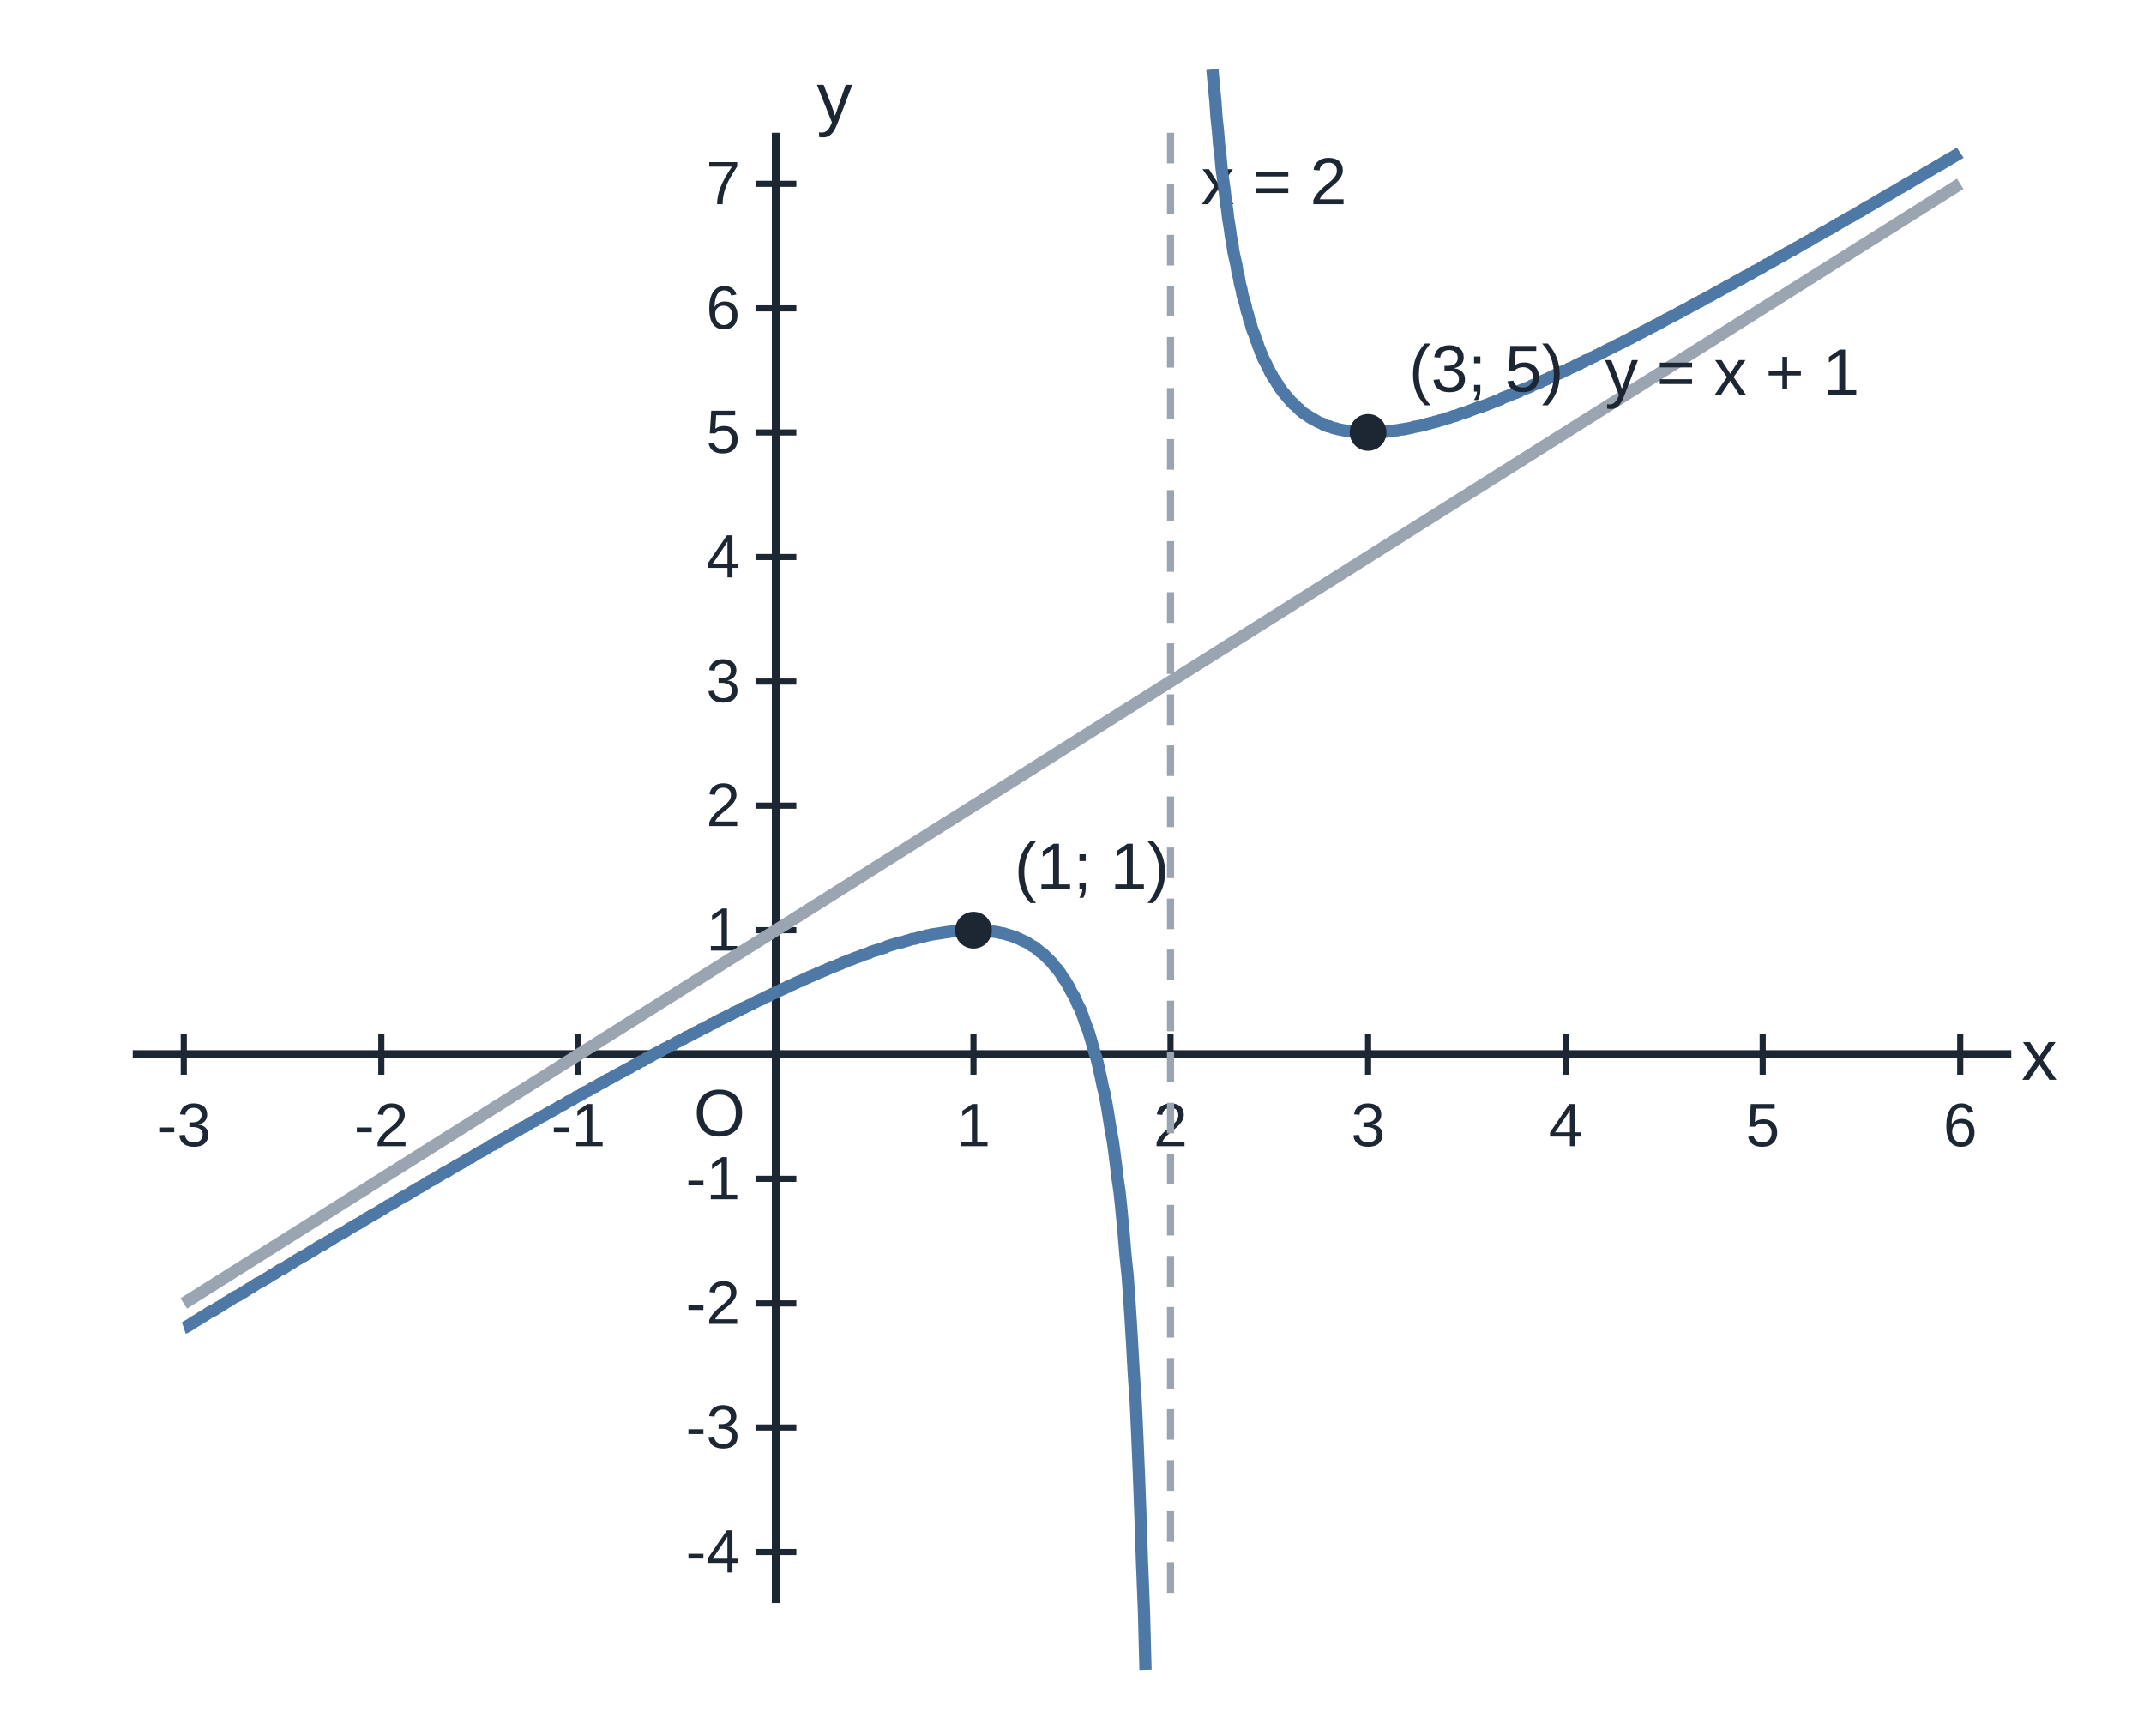
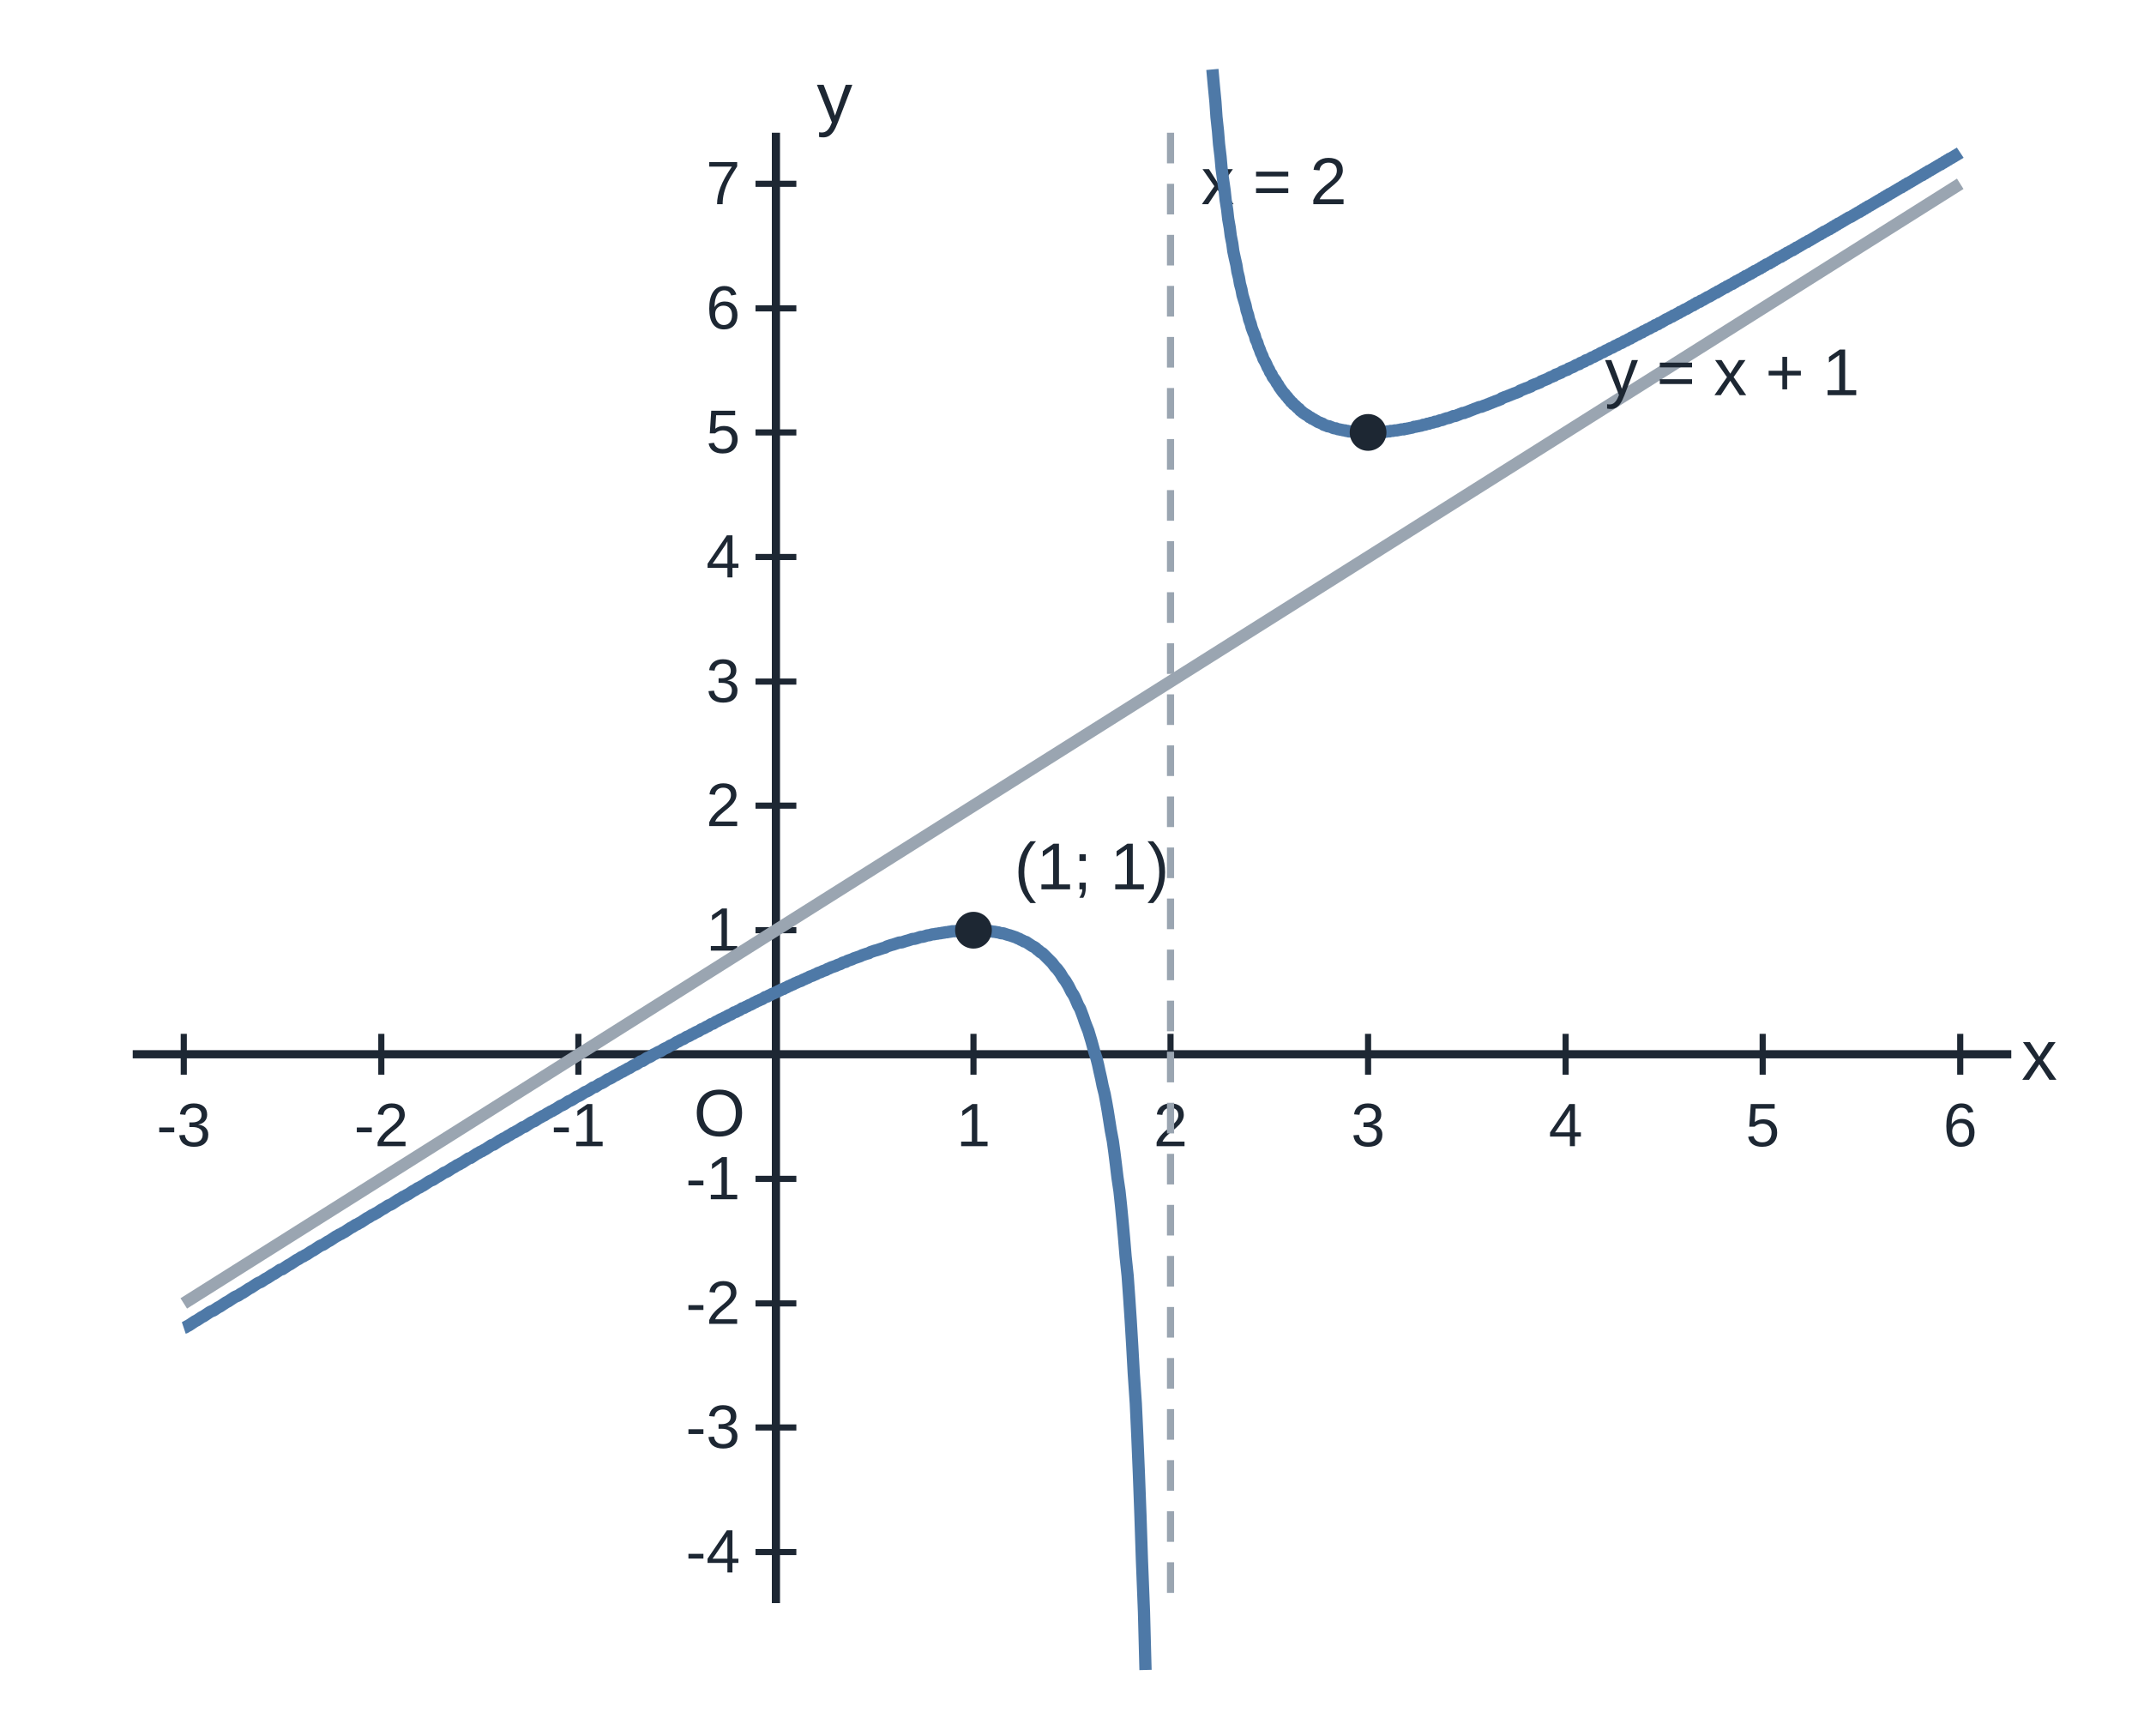
<svg xmlns="http://www.w3.org/2000/svg" viewBox="0 0 420 340" font-family="Segoe UI, Arial, sans-serif">
  <line x1="26" y1="206.5" x2="394" y2="206.5" stroke="#1d2733" stroke-width="1.6" />
  <line x1="152.0" y1="26" x2="152.0" y2="314" stroke="#1d2733" stroke-width="1.6" />
  <text x="396" y="211.5" font-size="14" fill="#1d2733">x</text>
  <text x="160.0" y="24" font-size="14" fill="#1d2733">y</text>
  <text x="146.0" y="222.5" font-size="13" text-anchor="end" fill="#1d2733">O</text>
  <line x1="36.0" y1="202.5" x2="36.0" y2="210.5" stroke="#1d2733" stroke-width="1.2" />
  <text x="36.0" y="224.5" font-size="12" text-anchor="middle" fill="#1d2733">-3</text>
  <line x1="74.7" y1="202.5" x2="74.7" y2="210.5" stroke="#1d2733" stroke-width="1.2" />
  <text x="74.7" y="224.5" font-size="12" text-anchor="middle" fill="#1d2733">-2</text>
  <line x1="113.3" y1="202.5" x2="113.3" y2="210.5" stroke="#1d2733" stroke-width="1.2" />
  <text x="113.3" y="224.5" font-size="12" text-anchor="middle" fill="#1d2733">-1</text>
  <line x1="190.7" y1="202.5" x2="190.7" y2="210.5" stroke="#1d2733" stroke-width="1.2" />
  <text x="190.7" y="224.5" font-size="12" text-anchor="middle" fill="#1d2733">1</text>
  <line x1="229.3" y1="202.5" x2="229.3" y2="210.5" stroke="#1d2733" stroke-width="1.2" />
  <text x="229.3" y="224.5" font-size="12" text-anchor="middle" fill="#1d2733">2</text>
  <line x1="268.0" y1="202.5" x2="268.0" y2="210.5" stroke="#1d2733" stroke-width="1.2" />
  <text x="268.0" y="224.5" font-size="12" text-anchor="middle" fill="#1d2733">3</text>
  <line x1="306.7" y1="202.5" x2="306.7" y2="210.5" stroke="#1d2733" stroke-width="1.2" />
  <text x="306.7" y="224.5" font-size="12" text-anchor="middle" fill="#1d2733">4</text>
  <line x1="345.3" y1="202.5" x2="345.3" y2="210.5" stroke="#1d2733" stroke-width="1.2" />
  <text x="345.3" y="224.5" font-size="12" text-anchor="middle" fill="#1d2733">5</text>
  <line x1="384.0" y1="202.5" x2="384.0" y2="210.5" stroke="#1d2733" stroke-width="1.2" />
  <text x="384.0" y="224.5" font-size="12" text-anchor="middle" fill="#1d2733">6</text>
  <line x1="148.0" y1="304.0" x2="156.0" y2="304.0" stroke="#1d2733" stroke-width="1.2" />
  <text x="145.0" y="308.0" font-size="12" text-anchor="end" fill="#1d2733">-4</text>
  <line x1="148.0" y1="279.6" x2="156.0" y2="279.6" stroke="#1d2733" stroke-width="1.2" />
  <text x="145.0" y="283.6" font-size="12" text-anchor="end" fill="#1d2733">-3</text>
  <line x1="148.0" y1="255.3" x2="156.0" y2="255.3" stroke="#1d2733" stroke-width="1.2" />
  <text x="145.0" y="259.3" font-size="12" text-anchor="end" fill="#1d2733">-2</text>
  <line x1="148.0" y1="230.9" x2="156.0" y2="230.9" stroke="#1d2733" stroke-width="1.2" />
  <text x="145.0" y="234.9" font-size="12" text-anchor="end" fill="#1d2733">-1</text>
  <line x1="148.0" y1="182.2" x2="156.0" y2="182.2" stroke="#1d2733" stroke-width="1.2" />
  <text x="145.0" y="186.2" font-size="12" text-anchor="end" fill="#1d2733">1</text>
  <line x1="148.0" y1="157.8" x2="156.0" y2="157.8" stroke="#1d2733" stroke-width="1.2" />
  <text x="145.0" y="161.8" font-size="12" text-anchor="end" fill="#1d2733">2</text>
  <line x1="148.0" y1="133.5" x2="156.0" y2="133.5" stroke="#1d2733" stroke-width="1.2" />
  <text x="145.0" y="137.5" font-size="12" text-anchor="end" fill="#1d2733">3</text>
  <line x1="148.0" y1="109.1" x2="156.0" y2="109.1" stroke="#1d2733" stroke-width="1.2" />
  <text x="145.0" y="113.1" font-size="12" text-anchor="end" fill="#1d2733">4</text>
  <line x1="148.0" y1="84.7" x2="156.0" y2="84.7" stroke="#1d2733" stroke-width="1.2" />
  <text x="145.0" y="88.7" font-size="12" text-anchor="end" fill="#1d2733">5</text>
  <line x1="148.0" y1="60.4" x2="156.0" y2="60.4" stroke="#1d2733" stroke-width="1.2" />
  <text x="145.0" y="64.4" font-size="12" text-anchor="end" fill="#1d2733">6</text>
  <line x1="148.0" y1="36.0" x2="156.0" y2="36.0" stroke="#1d2733" stroke-width="1.2" />
  <text x="145.0" y="40.0" font-size="12" text-anchor="end" fill="#1d2733">7</text>
  <line x1="229.3" y1="26" x2="229.3" y2="314" stroke="#9aa5b1" stroke-width="1.4" stroke-dasharray="6 4" />
  <text x="235.3" y="40" font-size="13" fill="#1d2733">x = 2</text>
  <polyline points="36.0,255.3 384.0,36.0" fill="none" stroke="#9aa5b1" stroke-width="2.4" stroke-linejoin="round" />
  <text x="314.4" y="77.4" font-size="13" fill="#1d2733">y = x + 1</text>
  <polyline points="36.0,260.1 36.3,260.0 36.6,259.8 37.0,259.6 37.3,259.4 37.6,259.2 37.9,259.0 38.2,258.8 38.6,258.6 38.9,258.4 39.2,258.2 39.5,258.0 39.9,257.8 40.2,257.6 40.5,257.4 40.8,257.2 41.1,257.0 41.5,256.8 41.8,256.7 42.1,256.5 42.4,256.3 42.7,256.1 43.1,255.9 43.4,255.7 43.7,255.5 44.0,255.3 44.3,255.1 44.7,254.9 45.0,254.7 45.3,254.5 45.6,254.3 45.9,254.1 46.3,253.9 46.6,253.8 46.9,253.6 47.2,253.4 47.6,253.2 47.9,253.0 48.2,252.8 48.5,252.6 48.8,252.4 49.2,252.2 49.5,252.0 49.8,251.8 50.1,251.6 50.4,251.4 50.8,251.2 51.1,251.1 51.4,250.9 51.7,250.7 52.0,250.5 52.4,250.3 52.7,250.1 53.0,249.9 53.3,249.7 53.7,249.5 54.0,249.3 54.3,249.1 54.6,248.9 54.9,248.7 55.3,248.6 55.6,248.4 55.9,248.2 56.2,248.0 56.5,247.8 56.9,247.6 57.2,247.4 57.5,247.2 57.8,247.0 58.1,246.8 58.5,246.6 58.8,246.4 59.1,246.2 59.4,246.1 59.7,245.9 60.1,245.7 60.4,245.5 60.7,245.3 61.0,245.1 61.4,244.9 61.7,244.7 62.0,244.5 62.3,244.3 62.6,244.1 63.0,243.9 63.3,243.8 63.6,243.6 63.9,243.4 64.2,243.2 64.6,243.0 64.9,242.8 65.2,242.6 65.5,242.4 65.8,242.2 66.2,242.0 66.5,241.8 66.8,241.7 67.1,241.5 67.5,241.3 67.8,241.1 68.1,240.9 68.4,240.7 68.7,240.5 69.1,240.3 69.4,240.1 69.7,239.9 70.0,239.8 70.3,239.6 70.7,239.4 71.0,239.2 71.3,239.0 71.6,238.8 71.9,238.6 72.3,238.4 72.6,238.2 72.9,238.0 73.2,237.9 73.5,237.7 73.9,237.5 74.2,237.3 74.5,237.1 74.8,236.9 75.2,236.7 75.5,236.5 75.8,236.3 76.1,236.1 76.4,236.0 76.8,235.8 77.1,235.6 77.4,235.4 77.7,235.2 78.0,235.0 78.4,234.8 78.7,234.6 79.0,234.4 79.3,234.3 79.6,234.1 80.0,233.9 80.3,233.7 80.6,233.5 80.9,233.3 81.3,233.1 81.6,232.9 81.9,232.7 82.2,232.6 82.5,232.4 82.9,232.2 83.2,232.0 83.5,231.8 83.8,231.6 84.1,231.4 84.5,231.2 84.8,231.1 85.1,230.9 85.4,230.7 85.7,230.5 86.1,230.3 86.4,230.1 86.7,229.9 87.0,229.7 87.3,229.6 87.7,229.4 88.0,229.2 88.3,229.0 88.6,228.8 89.0,228.6 89.3,228.4 89.6,228.2 89.9,228.1 90.2,227.9 90.6,227.7 90.9,227.5 91.2,227.3 91.5,227.1 91.8,226.9 92.2,226.8 92.5,226.6 92.8,226.4 93.1,226.2 93.4,226.0 93.8,225.8 94.1,225.6 94.4,225.5 94.7,225.3 95.1,225.1 95.4,224.9 95.7,224.7 96.0,224.5 96.3,224.3 96.7,224.2 97.0,224.0 97.3,223.8 97.6,223.6 97.9,223.4 98.3,223.2 98.6,223.0 98.9,222.9 99.2,222.7 99.5,222.5 99.9,222.3 100.2,222.1 100.5,221.9 100.8,221.8 101.1,221.6 101.5,221.4 101.8,221.2 102.1,221.0 102.4,220.8 102.8,220.7 103.1,220.5 103.4,220.3 103.7,220.1 104.0,219.9 104.4,219.7 104.7,219.6 105.0,219.4 105.3,219.2 105.6,219.0 106.0,218.8 106.3,218.6 106.6,218.5 106.9,218.3 107.2,218.1 107.6,217.9 107.9,217.7 108.2,217.6 108.5,217.4 108.9,217.2 109.2,217.0 109.5,216.8 109.8,216.6 110.1,216.5 110.5,216.3 110.8,216.1 111.1,215.9 111.4,215.7 111.7,215.6 112.1,215.4 112.4,215.2 112.7,215.0 113.0,214.8 113.3,214.7 113.7,214.5 114.0,214.3 114.3,214.1 114.6,213.9 114.9,213.8 115.3,213.6 115.6,213.4 115.9,213.2 116.2,213.0 116.6,212.9 116.9,212.7 117.2,212.5 117.5,212.3 117.8,212.2 118.2,212.0 118.5,211.8 118.8,211.6 119.1,211.4 119.4,211.3 119.8,211.1 120.1,210.9 120.4,210.7 120.7,210.6 121.0,210.4 121.4,210.2 121.7,210.0 122.0,209.9 122.3,209.7 122.7,209.5 123.0,209.3 123.3,209.2 123.6,209.0 123.9,208.8 124.3,208.6 124.6,208.5 124.9,208.3 125.2,208.1 125.5,207.9 125.9,207.8 126.2,207.6 126.5,207.4 126.8,207.2 127.1,207.1 127.5,206.9 127.8,206.7 128.1,206.5 128.4,206.4 128.7,206.2 129.1,206.0 129.4,205.9 129.7,205.7 130.0,205.5 130.4,205.3 130.7,205.2 131.0,205.0 131.3,204.8 131.6,204.7 132.0,204.5 132.3,204.3 132.6,204.1 132.9,204.0 133.2,203.8 133.6,203.6 133.9,203.5 134.2,203.3 134.5,203.1 134.8,203.0 135.2,202.8 135.5,202.6 135.8,202.5 136.1,202.3 136.5,202.1 136.8,202.0 137.1,201.8 137.4,201.6 137.7,201.5 138.1,201.3 138.4,201.1 138.7,201.0 139.0,200.8 139.3,200.6 139.7,200.5 140.0,200.3 140.3,200.1 140.6,200.0 140.9,199.8 141.3,199.6 141.6,199.5 141.9,199.3 142.2,199.2 142.5,199.0 142.9,198.8 143.2,198.7 143.5,198.5 143.8,198.3 144.2,198.2 144.5,198.0 144.8,197.9 145.1,197.7 145.4,197.5 145.8,197.4 146.1,197.2 146.4,197.1 146.7,196.9 147.0,196.8 147.4,196.6 147.7,196.4 148.0,196.3 148.3,196.1 148.6,196.0 149.0,195.8 149.3,195.7 149.6,195.5 149.9,195.3 150.3,195.2 150.6,195.0 150.9,194.9 151.2,194.7 151.5,194.6 151.9,194.4 152.2,194.3 152.5,194.1 152.8,194.0 153.1,193.8 153.5,193.7 153.8,193.5 154.1,193.4 154.4,193.2 154.7,193.1 155.1,192.9 155.4,192.8 155.7,192.6 156.0,192.5 156.4,192.3 156.7,192.2 157.0,192.1 157.3,191.9 157.6,191.8 158.0,191.6 158.3,191.5 158.6,191.3 158.9,191.2 159.2,191.1 159.6,190.9 159.9,190.8 160.2,190.6 160.5,190.5 160.8,190.4 161.2,190.2 161.5,190.1 161.8,190.0 162.1,189.8 162.4,189.7 162.8,189.5 163.1,189.4 163.4,189.3 163.7,189.2 164.1,189.0 164.4,188.9 164.7,188.8 165.0,188.6 165.3,188.5 165.7,188.4 166.0,188.2 166.3,188.1 166.6,188.0 166.9,187.9 167.3,187.7 167.6,187.6 167.9,187.5 168.2,187.4 168.5,187.3 168.9,187.1 169.2,187.0 169.5,186.9 169.8,186.8 170.2,186.7 170.5,186.5 170.8,186.4 171.1,186.3 171.4,186.2 171.8,186.1 172.1,186.0 172.4,185.9 172.7,185.8 173.0,185.7 173.4,185.6 173.7,185.4 174.0,185.3 174.3,185.2 174.6,185.1 175.0,185.0 175.3,184.9 175.6,184.8 175.9,184.7 176.2,184.6 176.6,184.6 176.9,184.5 177.2,184.4 177.5,184.3 177.9,184.2 178.2,184.1 178.5,184.0 178.8,183.9 179.1,183.9 179.5,183.8 179.8,183.7 180.1,183.6 180.4,183.5 180.7,183.5 181.1,183.4 181.4,183.3 181.7,183.2 182.0,183.2 182.3,183.1 182.7,183.0 183.0,183.0 183.3,182.9 183.6,182.9 184.0,182.8 184.3,182.8 184.6,182.7 184.9,182.7 185.2,182.6 185.6,182.6 185.9,182.5 186.2,182.5 186.5,182.4 186.8,182.4 187.2,182.4 187.5,182.3 187.8,182.3 188.1,182.3 188.4,182.3 188.8,182.2 189.1,182.2 189.4,182.2 189.7,182.2 190.0,182.2 190.4,182.2 190.7,182.2 191.0,182.2 191.3,182.2 191.7,182.2 192.0,182.2 192.3,182.2 192.6,182.2 192.9,182.3 193.3,182.3 193.6,182.3 193.9,182.4 194.2,182.4 194.5,182.5 194.9,182.5 195.2,182.6 195.5,182.6 195.8,182.7 196.1,182.8 196.5,182.8 196.8,182.9 197.1,183.0 197.4,183.1 197.8,183.2 198.1,183.3 198.4,183.4 198.7,183.5 199.0,183.6 199.4,183.8 199.7,183.9 200.0,184.1 200.3,184.2 200.6,184.4 201.0,184.5 201.3,184.7 201.6,184.9 201.9,185.1 202.2,185.3 202.6,185.5 202.9,185.7 203.2,186.0 203.5,186.2 203.8,186.5 204.2,186.7 204.5,187.0 204.8,187.3 205.1,187.6 205.5,188.0 205.8,188.3 206.1,188.6 206.4,189.0 206.7,189.4 207.1,189.8 207.4,190.2 207.7,190.6 208.0,191.1 208.3,191.6 208.7,192.1 209.0,192.6 209.3,193.1 209.6,193.7 209.9,194.3 210.3,194.9 210.6,195.5 210.9,196.2 211.2,196.9 211.6,197.6 211.9,198.4 212.2,199.2 212.5,200.1 212.8,200.9 213.2,201.9 213.5,202.9 213.8,203.9 214.1,205.0 214.4,206.1 214.8,207.3 215.1,208.5 215.4,209.9 215.7,211.2 216.0,212.7 216.4,214.3 216.7,215.9 217.0,217.6 217.3,219.5 217.6,221.4 218.0,223.5 218.3,225.7 218.6,228.1 218.9,230.6 219.3,233.3 219.6,236.1 219.9,239.2 220.2,242.5 220.5,246.1 220.9,249.9 221.2,254.1 221.5,258.6 221.8,263.6 222.1,269.0 222.5,274.9 222.8,281.4 223.1,288.6 223.4,296.6 223.7,305.6 224.1,315.7 224.4,327.1" fill="none" stroke="#4e79a7" stroke-width="2.4" stroke-linejoin="round" />
  <polyline points="237.5,13.6 237.8,16.9 238.1,20.0 238.3,22.9 238.6,25.7 238.8,28.2 239.1,30.7 239.3,33.0 239.6,35.2 239.9,37.3 240.1,39.2 240.4,41.1 240.6,42.9 240.9,44.6 241.1,46.2 241.4,47.7 241.6,49.2 241.9,50.6 242.2,51.9 242.4,53.2 242.7,54.4 242.9,55.6 243.2,56.7 243.4,57.8 243.7,58.8 244.0,59.8 244.2,60.8 244.5,61.7 244.7,62.6 245.0,63.4 245.2,64.2 245.5,65.0 245.8,65.7 246.0,66.5 246.3,67.1 246.5,67.8 246.8,68.5 247.0,69.1 247.3,69.7 247.5,70.3 247.8,70.8 248.1,71.4 248.3,71.9 248.6,72.4 248.8,72.9 249.1,73.3 249.3,73.8 249.6,74.2 249.9,74.6 250.1,75.0 250.4,75.4 250.6,75.8 250.9,76.2 251.1,76.5 251.4,76.9 251.7,77.2 251.9,77.5 252.2,77.8 252.4,78.1 252.7,78.4 252.9,78.7 253.2,78.9 253.4,79.2 253.7,79.4 254.0,79.7 254.2,79.9 254.5,80.1 254.7,80.4 255.0,80.6 255.2,80.8 255.5,81.0 255.8,81.2 256.0,81.3 256.3,81.5 256.5,81.7 256.8,81.8 257.0,82.0 257.3,82.1 257.6,82.3 257.8,82.4 258.1,82.6 258.3,82.7 258.6,82.8 258.8,82.9 259.1,83.0 259.3,83.2 259.6,83.3 259.9,83.4 260.1,83.5 260.4,83.5 260.6,83.6 260.9,83.7 261.1,83.8 261.4,83.9 261.7,83.9 261.9,84.0 262.2,84.1 262.4,84.1 262.7,84.2 262.9,84.2 263.2,84.3 263.5,84.3 263.7,84.4 264.0,84.4 264.2,84.5 264.5,84.5 264.7,84.5 265.0,84.6 265.2,84.6 265.5,84.6 265.8,84.6 266.0,84.7 266.3,84.7 266.5,84.7 266.8,84.7 267.0,84.7 267.3,84.7 267.6,84.7 267.8,84.7 268.1,84.7 268.3,84.7 268.6,84.7 268.8,84.7 269.1,84.7 269.3,84.7 269.6,84.7 269.9,84.7 270.1,84.7 270.4,84.6 270.6,84.6 270.9,84.6 271.1,84.6 271.4,84.6 271.7,84.5 271.9,84.5 272.2,84.5 272.4,84.4 272.7,84.4 272.9,84.4 273.2,84.3 273.5,84.3 273.7,84.3 274.0,84.2 274.2,84.2 274.5,84.1 274.7,84.1 275.0,84.1 275.2,84.0 275.5,84.0 275.8,83.9 276.0,83.9 276.3,83.8 276.5,83.8 276.8,83.7 277.0,83.6 277.3,83.6 277.6,83.5 277.8,83.5 278.1,83.4 278.3,83.4 278.6,83.3 278.8,83.2 279.1,83.2 279.4,83.1 279.6,83.0 279.9,83.0 280.1,82.9 280.4,82.8 280.6,82.8 280.9,82.7 281.1,82.6 281.4,82.6 281.7,82.5 281.9,82.4 282.2,82.3 282.4,82.3 282.7,82.2 282.9,82.1 283.2,82.0 283.5,81.9 283.7,81.9 284.0,81.8 284.2,81.7 284.5,81.6 284.7,81.5 285.0,81.5 285.3,81.4 285.5,81.3 285.8,81.2 286.0,81.1 286.3,81.0 286.5,80.9 286.8,80.9 287.0,80.8 287.3,80.7 287.6,80.6 287.8,80.5 288.1,80.4 288.3,80.3 288.6,80.2 288.8,80.1 289.1,80.0 289.4,79.9 289.6,79.8 289.9,79.7 290.1,79.7 290.4,79.6 290.6,79.5 290.9,79.4 291.2,79.3 291.4,79.2 291.7,79.1 291.9,79.0 292.2,78.9 292.4,78.8 292.7,78.7 292.9,78.6 293.2,78.5 293.5,78.4 293.7,78.3 294.0,78.2 294.2,78.0 294.5,77.9 294.7,77.8 295.0,77.7 295.3,77.6 295.5,77.5 295.8,77.4 296.0,77.3 296.3,77.2 296.5,77.1 296.8,77.0 297.1,76.9 297.3,76.8 297.6,76.7 297.8,76.5 298.1,76.4 298.3,76.3 298.6,76.2 298.8,76.1 299.1,76.0 299.4,75.9 299.6,75.8 299.9,75.7 300.1,75.5 300.4,75.4 300.6,75.3 300.9,75.2 301.2,75.1 301.4,75.0 301.7,74.9 301.9,74.7 302.2,74.6 302.4,74.5 302.7,74.4 302.9,74.3 303.2,74.2 303.5,74.0 303.7,73.9 304.0,73.8 304.2,73.7 304.5,73.6 304.7,73.4 305.0,73.3 305.3,73.2 305.5,73.1 305.8,73.0 306.0,72.8 306.3,72.7 306.5,72.6 306.8,72.5 307.1,72.4 307.3,72.2 307.6,72.1 307.8,72.0 308.1,71.9 308.3,71.8 308.6,71.6 308.8,71.5 309.1,71.4 309.4,71.3 309.6,71.1 309.9,71.0 310.1,70.9 310.4,70.8 310.6,70.6 310.9,70.5 311.2,70.4 311.4,70.3 311.7,70.1 311.9,70.0 312.2,69.9 312.4,69.8 312.7,69.6 313.0,69.5 313.2,69.4 313.5,69.2 313.7,69.1 314.0,69.0 314.2,68.9 314.5,68.7 314.7,68.6 315.0,68.5 315.3,68.3 315.5,68.2 315.8,68.1 316.0,68.0 316.3,67.8 316.5,67.7 316.8,67.6 317.1,67.4 317.3,67.3 317.6,67.2 317.8,67.1 318.1,66.9 318.3,66.8 318.6,66.7 318.9,66.5 319.1,66.4 319.4,66.3 319.6,66.1 319.9,66.0 320.1,65.9 320.4,65.7 320.6,65.6 320.9,65.5 321.2,65.3 321.4,65.2 321.7,65.1 321.9,64.9 322.2,64.8 322.4,64.7 322.7,64.5 323.0,64.4 323.2,64.3 323.5,64.1 323.7,64.0 324.0,63.9 324.2,63.7 324.5,63.6 324.8,63.5 325.0,63.3 325.3,63.2 325.5,63.1 325.8,62.9 326.0,62.8 326.3,62.6 326.5,62.5 326.8,62.4 327.1,62.2 327.3,62.1 327.6,62.0 327.8,61.8 328.1,61.7 328.3,61.6 328.6,61.4 328.9,61.3 329.1,61.1 329.4,61.0 329.6,60.9 329.9,60.7 330.1,60.6 330.4,60.5 330.7,60.3 330.9,60.2 331.2,60.0 331.4,59.9 331.7,59.8 331.9,59.6 332.2,59.5 332.4,59.3 332.7,59.2 333.0,59.1 333.2,58.9 333.5,58.8 333.7,58.7 334.0,58.5 334.2,58.4 334.5,58.2 334.8,58.1 335.0,58.0 335.3,57.8 335.5,57.7 335.8,57.5 336.0,57.4 336.3,57.3 336.5,57.1 336.8,57.0 337.1,56.8 337.3,56.7 337.6,56.5 337.8,56.4 338.1,56.3 338.3,56.1 338.6,56.0 338.9,55.8 339.1,55.7 339.4,55.6 339.6,55.4 339.9,55.3 340.1,55.1 340.4,55.0 340.7,54.8 340.9,54.7 341.2,54.6 341.4,54.4 341.7,54.3 341.9,54.1 342.2,54.0 342.4,53.9 342.7,53.7 343.0,53.6 343.2,53.4 343.5,53.3 343.7,53.1 344.0,53.0 344.2,52.9 344.5,52.7 344.8,52.6 345.0,52.4 345.3,52.3 345.5,52.1 345.8,52.0 346.0,51.8 346.3,51.7 346.6,51.6 346.8,51.4 347.1,51.3 347.3,51.1 347.6,51.0 347.8,50.8 348.1,50.7 348.3,50.5 348.6,50.4 348.9,50.3 349.1,50.1 349.4,50.0 349.6,49.8 349.9,49.7 350.1,49.5 350.4,49.4 350.7,49.2 350.9,49.1 351.2,49.0 351.4,48.8 351.7,48.7 351.9,48.5 352.2,48.4 352.5,48.2 352.7,48.1 353.0,47.9 353.2,47.8 353.5,47.6 353.7,47.5 354.0,47.4 354.2,47.2 354.5,47.1 354.8,46.9 355.0,46.8 355.3,46.6 355.5,46.5 355.8,46.3 356.0,46.2 356.3,46.0 356.6,45.9 356.8,45.7 357.1,45.6 357.3,45.4 357.6,45.3 357.8,45.2 358.1,45.0 358.4,44.9 358.6,44.7 358.9,44.6 359.1,44.4 359.4,44.3 359.6,44.1 359.9,44.0 360.1,43.8 360.4,43.7 360.7,43.5 360.9,43.4 361.2,43.2 361.4,43.1 361.7,42.9 361.9,42.8 362.2,42.6 362.5,42.5 362.7,42.4 363.0,42.2 363.2,42.1 363.5,41.9 363.7,41.8 364.0,41.6 364.3,41.5 364.5,41.3 364.8,41.2 365.0,41.0 365.3,40.9 365.5,40.7 365.8,40.6 366.0,40.4 366.3,40.3 366.6,40.1 366.8,40.0 367.1,39.8 367.3,39.7 367.6,39.5 367.8,39.4 368.1,39.2 368.4,39.1 368.6,38.9 368.9,38.8 369.1,38.6 369.4,38.5 369.6,38.3 369.9,38.2 370.1,38.0 370.4,37.9 370.7,37.7 370.9,37.6 371.2,37.4 371.4,37.3 371.7,37.1 371.9,37.0 372.2,36.8 372.5,36.7 372.7,36.5 373.0,36.4 373.2,36.2 373.5,36.1 373.7,35.9 374.0,35.8 374.3,35.6 374.5,35.5 374.8,35.3 375.0,35.2 375.3,35.0 375.5,34.9 375.8,34.7 376.0,34.6 376.3,34.4 376.6,34.3 376.8,34.1 377.1,34.0 377.3,33.8 377.6,33.7 377.8,33.5 378.1,33.4 378.4,33.2 378.6,33.1 378.9,32.9 379.1,32.8 379.4,32.6 379.6,32.5 379.9,32.3 380.2,32.2 380.4,32.0 380.7,31.9 380.9,31.7 381.2,31.6 381.4,31.4 381.7,31.3 381.9,31.1 382.2,31.0 382.5,30.8 382.7,30.7 383.0,30.5 383.2,30.4 383.5,30.2 383.7,30.1 384.0,29.9" fill="none" stroke="#4e79a7" stroke-width="2.4" stroke-linejoin="round" />
  <circle cx="190.7" cy="182.2" r="3.6" fill="#1d2733" />
  <text x="198.7" y="174.2" font-size="13" fill="#1d2733">(1; 1)</text>
  <circle cx="268.0" cy="84.7" r="3.6" fill="#1d2733" />
-   <text x="276.0" y="76.7" font-size="13" fill="#1d2733">(3; 5)</text>
</svg>
